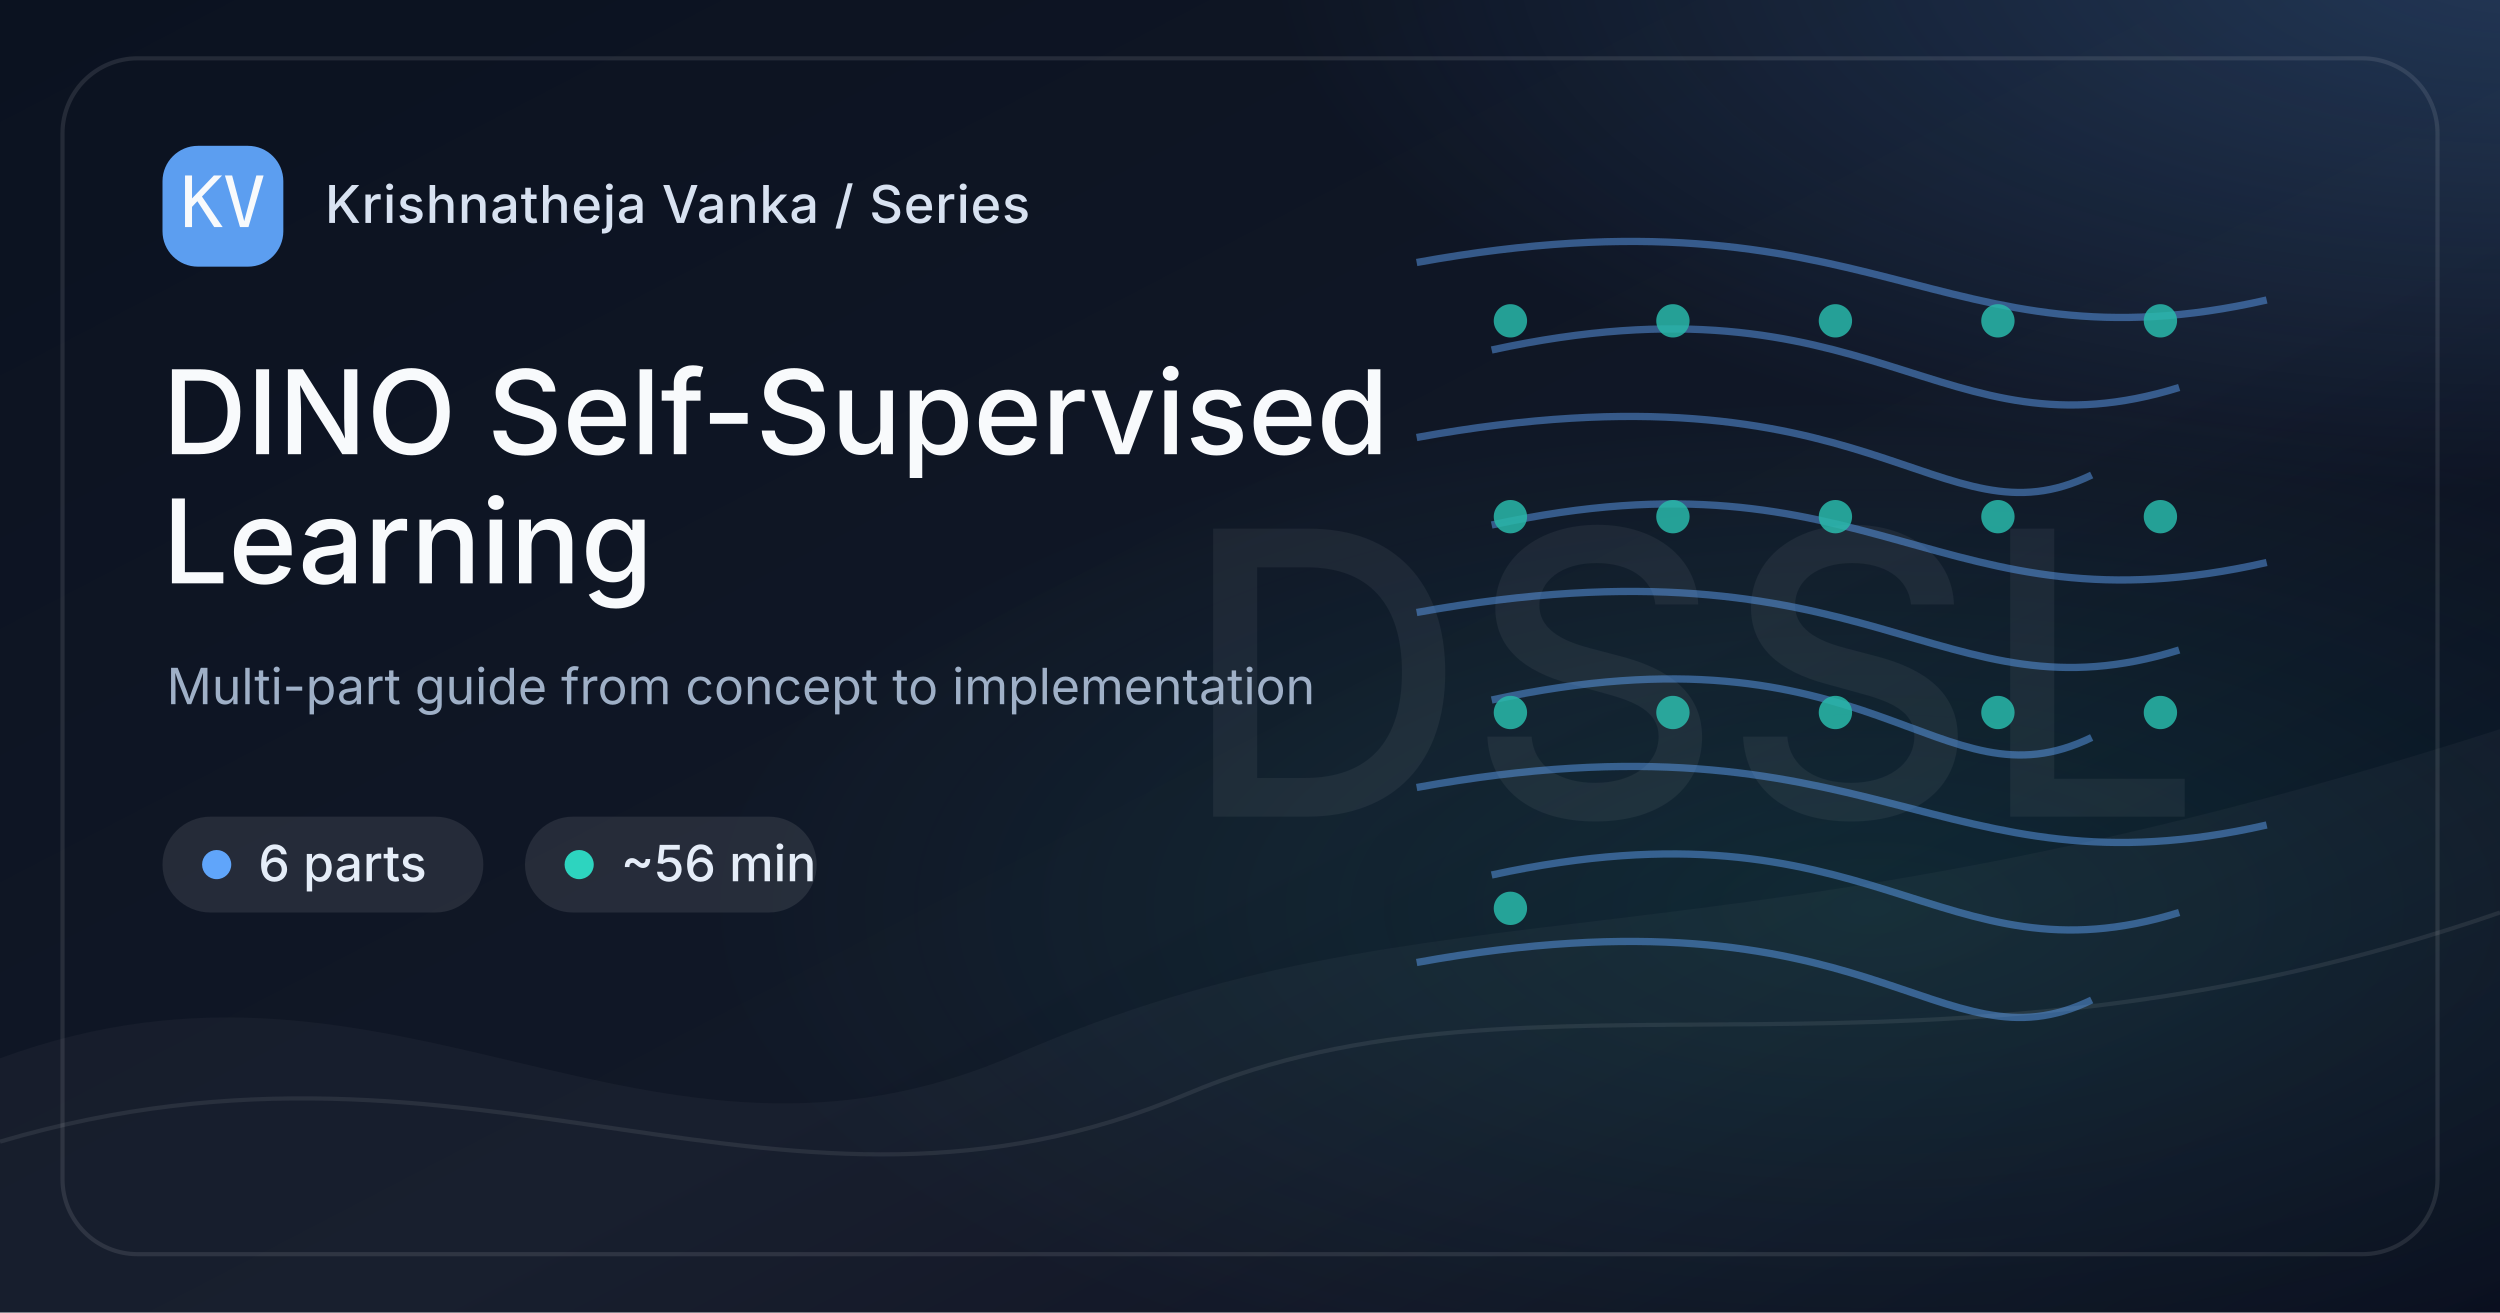
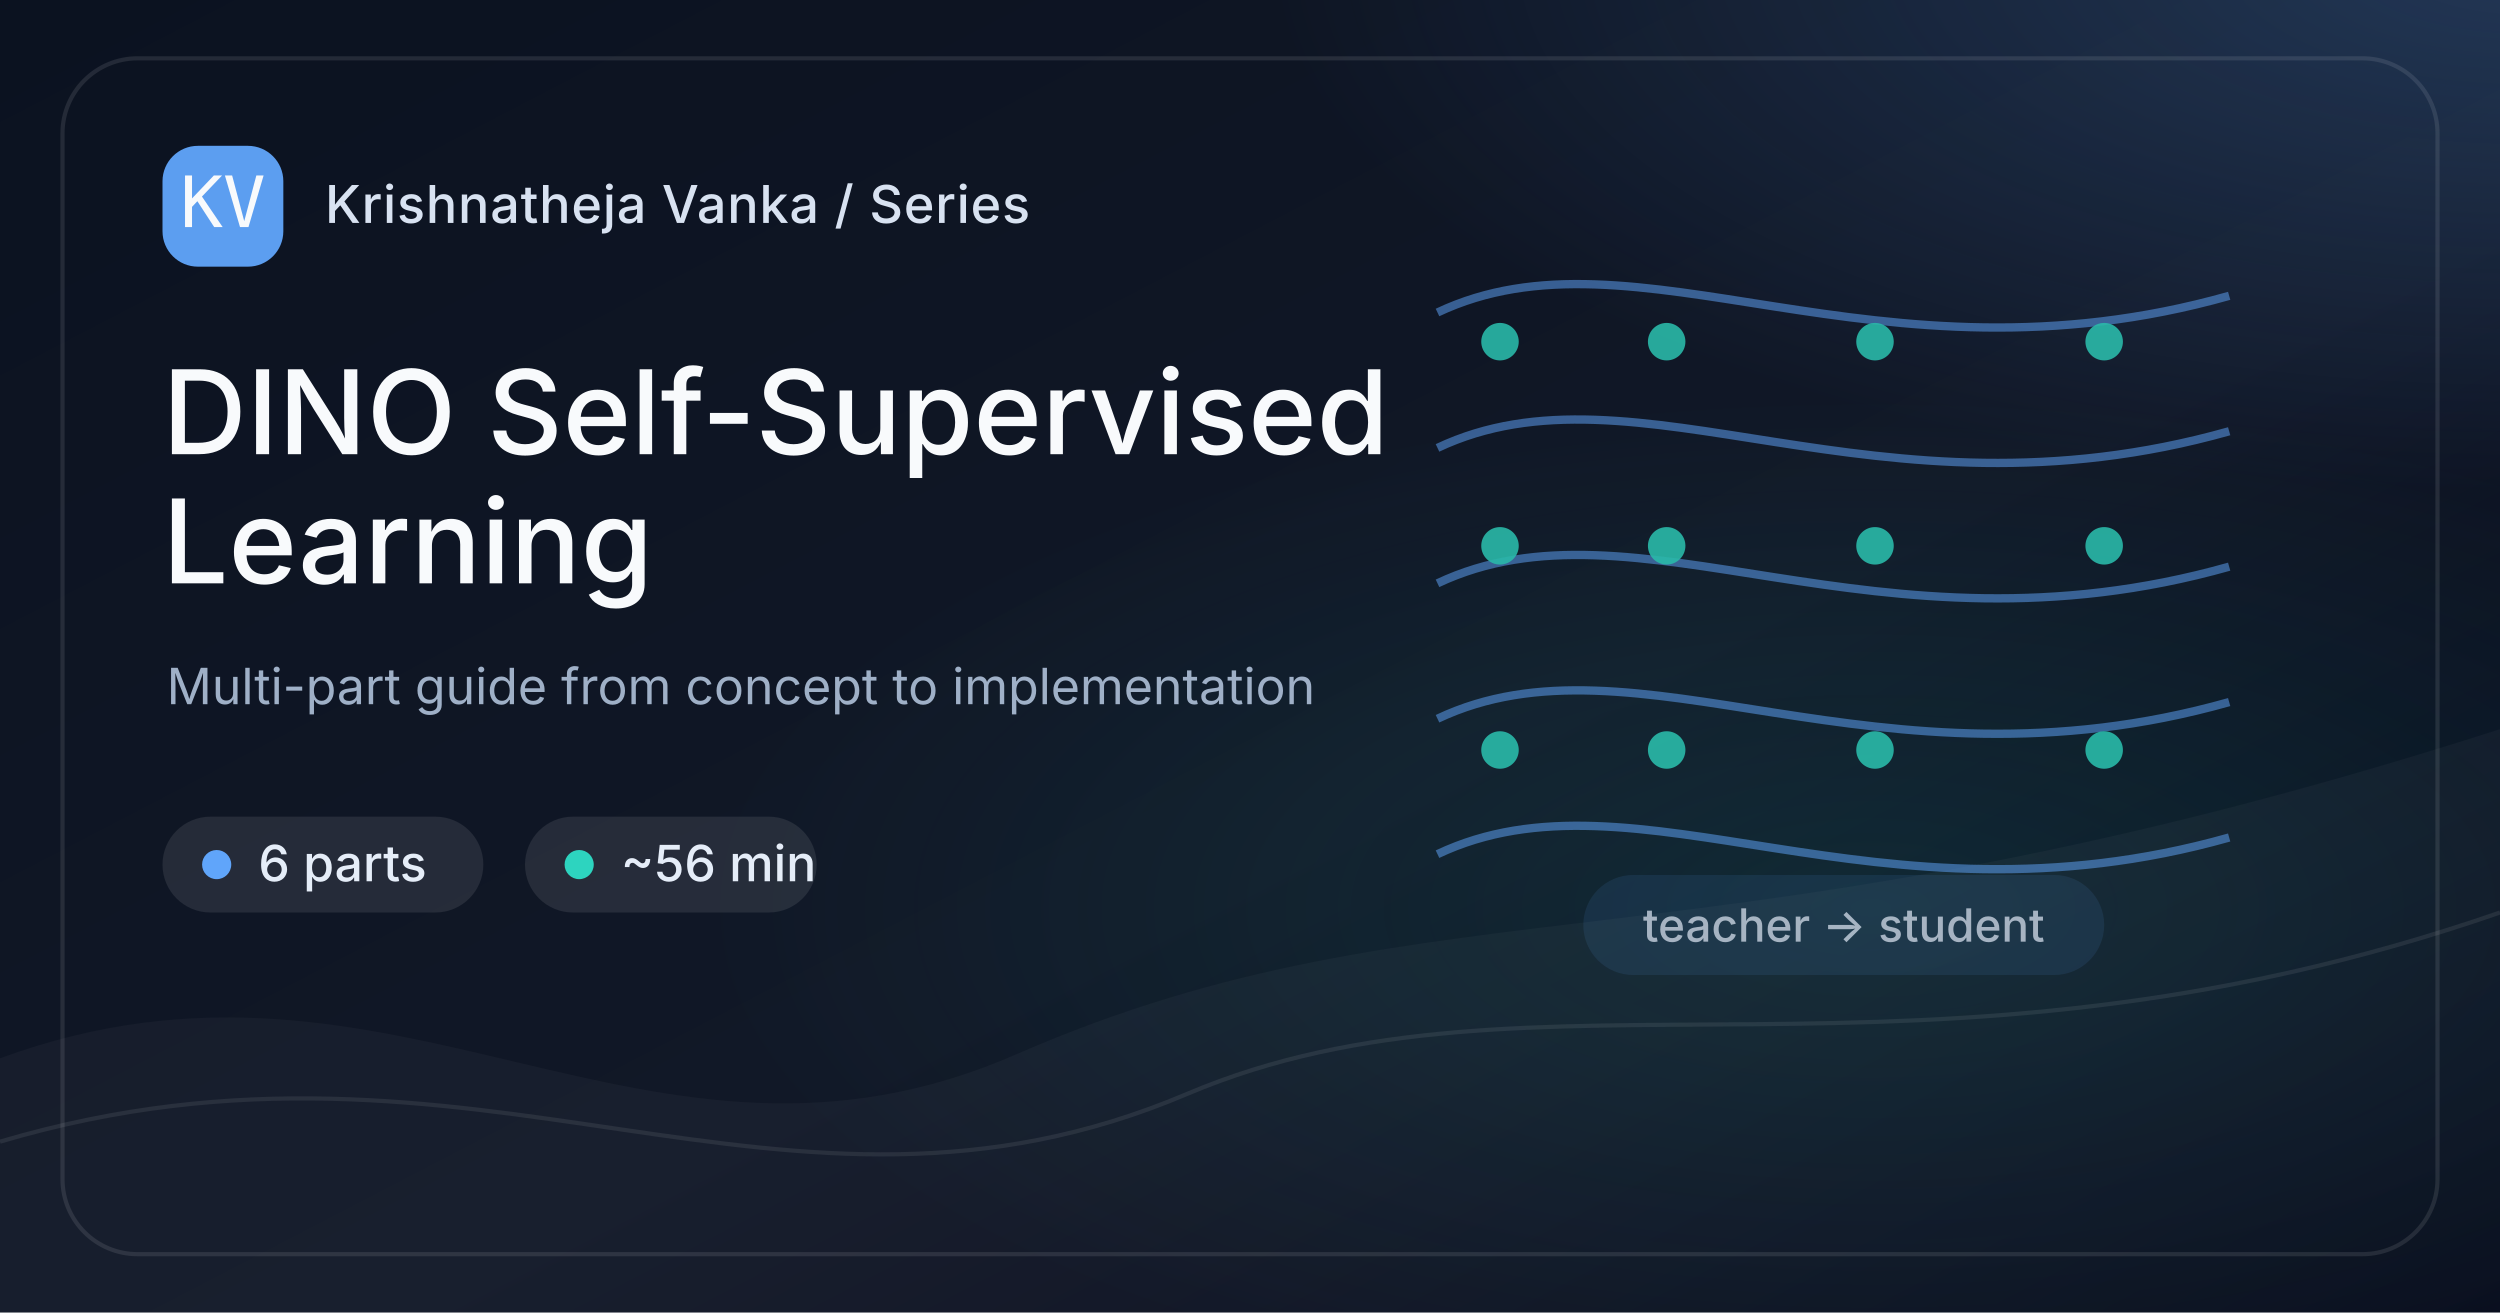
<svg xmlns="http://www.w3.org/2000/svg" width="1200" height="630" viewBox="0 0 1200 630">
  <defs>
    <linearGradient id="bg-dino-self-supervised-learning" x1="0" y1="0" x2="1" y2="1">
      <stop offset="0%" stop-color="#0B1220" />
      <stop offset="58%" stop-color="#111827" />
      <stop offset="100%" stop-color="#020617" />
    </linearGradient>
    <radialGradient id="glow-a-dino-self-supervised-learning" cx="50%" cy="50%" r="50%">
      <stop offset="0%" stop-color="#60A5FA" stop-opacity=".65" />
      <stop offset="100%" stop-color="#60A5FA" stop-opacity="0" />
    </radialGradient>
    <radialGradient id="glow-b-dino-self-supervised-learning" cx="50%" cy="50%" r="50%">
      <stop offset="0%" stop-color="#2DD4BF" stop-opacity=".42" />
      <stop offset="100%" stop-color="#2DD4BF" stop-opacity="0" />
    </radialGradient>
    <style>
      .brand { font: 500 25px Inter, ui-sans-serif, system-ui, -apple-system, BlinkMacSystemFont, "Segoe UI", sans-serif; fill: #D8E2F1; letter-spacing: .4px; }
      .chip { font: 500 24px Inter, ui-sans-serif, system-ui, sans-serif; fill: #E5EDF8; }
      .title { font: 500 56px Inter, ui-sans-serif, system-ui, sans-serif; fill: #F8FAFC; letter-spacing: 0; }
      .caption { font: 400 24px Inter, ui-sans-serif, system-ui, sans-serif; fill: #9FB0C7; }
      .mono { font: 500 34px ui-monospace, SFMono-Regular, Menlo, Consolas, monospace; fill: #F8FAFC; }
-       .mark { font: 500 190px Inter, ui-sans-serif, system-ui, sans-serif; fill: #F8FAFC; opacity: .055; letter-spacing: 0; }
+       .mini { font: 500 18px Inter, ui-sans-serif, system-ui, sans-serif; fill: #E5EDF8; }
+       .diagram { font: 500 22px Inter, ui-sans-serif, system-ui, sans-serif; fill: #D8E2F1; opacity: .86; }
+       .code { font: 500 24px ui-monospace, SFMono-Regular, Menlo, Consolas, monospace; fill: #D8E2F1; opacity: .88; }
    </style>
  </defs>
  <rect width="1200" height="630" fill="url(#bg-dino-self-supervised-learning)" />
  <rect x="0" y="0" width="1200" height="630" fill="url(#glow-a-dino-self-supervised-learning)" opacity=".35" transform="translate(610 -280) scale(1.0 .82)" />
  <rect x="0" y="0" width="1200" height="630" fill="url(#glow-b-dino-self-supervised-learning)" opacity=".28" transform="translate(330 190) scale(.95 .78)" />
  <path d="M0 508 C190 438, 310 584, 488 506 C690 418, 820 472, 1200 350 L1200 630 L0 630 Z" fill="#FFFFFF" opacity=".035" />
  <path d="M0 548 C230 480, 375 608, 570 525 C735 455, 920 535, 1200 438" stroke="#FFFFFF" stroke-opacity=".08" stroke-width="2" fill="none" />
-   <text x="812" y="392" text-anchor="middle" class="mark">DSSL</text>
  <g opacity=".85">
-     <path d="M680 126 C900 86, 930 180, 1088 144" stroke="#60A5FA" stroke-width="3.5" opacity=".55" fill="none" />
-     <path d="M716 168 C900 128, 930 222, 1046 186" stroke="#60A5FA" stroke-width="3.5" opacity=".55" fill="none" />
-     <path d="M680 210 C900 170, 930 264, 1004 228" stroke="#60A5FA" stroke-width="3.5" opacity=".55" fill="none" />
-     <path d="M716 252 C900 212, 930 306, 1088 270" stroke="#60A5FA" stroke-width="3.5" opacity=".55" fill="none" />
-     <path d="M680 294 C900 254, 930 348, 1046 312" stroke="#60A5FA" stroke-width="3.5" opacity=".55" fill="none" />
-     <path d="M716 336 C900 296, 930 390, 1004 354" stroke="#60A5FA" stroke-width="3.5" opacity=".55" fill="none" />
-     <path d="M680 378 C900 338, 930 432, 1088 396" stroke="#60A5FA" stroke-width="3.5" opacity=".55" fill="none" />
-     <path d="M716 420 C900 380, 930 474, 1046 438" stroke="#60A5FA" stroke-width="3.5" opacity=".55" fill="none" />
-     <path d="M680 462 C900 422, 930 516, 1004 480" stroke="#60A5FA" stroke-width="3.5" opacity=".55" fill="none" />
-     <circle cx="725" cy="154" r="8" fill="#2DD4BF" opacity=".85" />
-     <circle cx="803" cy="154" r="8" fill="#2DD4BF" opacity=".85" />
-     <circle cx="881" cy="154" r="8" fill="#2DD4BF" opacity=".85" />
-     <circle cx="959" cy="154" r="8" fill="#2DD4BF" opacity=".85" />
-     <circle cx="1037" cy="154" r="8" fill="#2DD4BF" opacity=".85" />
-     <circle cx="725" cy="248" r="8" fill="#2DD4BF" opacity=".85" />
-     <circle cx="803" cy="248" r="8" fill="#2DD4BF" opacity=".85" />
-     <circle cx="881" cy="248" r="8" fill="#2DD4BF" opacity=".85" />
-     <circle cx="959" cy="248" r="8" fill="#2DD4BF" opacity=".85" />
-     <circle cx="1037" cy="248" r="8" fill="#2DD4BF" opacity=".85" />
-     <circle cx="725" cy="342" r="8" fill="#2DD4BF" opacity=".85" />
-     <circle cx="803" cy="342" r="8" fill="#2DD4BF" opacity=".85" />
-     <circle cx="881" cy="342" r="8" fill="#2DD4BF" opacity=".85" />
-     <circle cx="959" cy="342" r="8" fill="#2DD4BF" opacity=".85" />
-     <circle cx="1037" cy="342" r="8" fill="#2DD4BF" opacity=".85" />
-     <circle cx="725" cy="436" r="8" fill="#2DD4BF" opacity=".85" />
+     <path d="M690 150 C785 105, 900 190, 1070 142" stroke="#60A5FA" stroke-width="4" opacity=".6" fill="none" />
+     <path d="M690 215 C785 170, 900 255, 1070 207" stroke="#60A5FA" stroke-width="4" opacity=".6" fill="none" />
+     <path d="M690 280 C785 235, 900 320, 1070 272" stroke="#60A5FA" stroke-width="4" opacity=".6" fill="none" />
+     <path d="M690 345 C785 300, 900 385, 1070 337" stroke="#60A5FA" stroke-width="4" opacity=".6" fill="none" />
+     <path d="M690 410 C785 365, 900 450, 1070 402" stroke="#60A5FA" stroke-width="4" opacity=".6" fill="none" />
+     <circle cx="720" cy="164" r="9" fill="#2DD4BF" opacity=".9" />
+     <circle cx="720" cy="262" r="9" fill="#2DD4BF" opacity=".9" />
+     <circle cx="720" cy="360" r="9" fill="#2DD4BF" opacity=".9" />
+     <circle cx="800" cy="164" r="9" fill="#2DD4BF" opacity=".9" />
+     <circle cx="800" cy="262" r="9" fill="#2DD4BF" opacity=".9" />
+     <circle cx="800" cy="360" r="9" fill="#2DD4BF" opacity=".9" />
+     <circle cx="900" cy="164" r="9" fill="#2DD4BF" opacity=".9" />
+     <circle cx="900" cy="262" r="9" fill="#2DD4BF" opacity=".9" />
+     <circle cx="900" cy="360" r="9" fill="#2DD4BF" opacity=".9" />
+     <circle cx="1010" cy="164" r="9" fill="#2DD4BF" opacity=".9" />
+     <circle cx="1010" cy="262" r="9" fill="#2DD4BF" opacity=".9" />
+     <circle cx="1010" cy="360" r="9" fill="#2DD4BF" opacity=".9" />
+     <rect x="760" y="420" width="250" height="48" rx="24" fill="#60A5FA" opacity=".12" />
+     <text x="885" y="452" text-anchor="middle" class="diagram">teacher -&gt; student</text>
  </g>
  <rect x="30" y="28" width="1140" height="574" rx="36" fill="none" stroke="#FFFFFF" stroke-opacity=".10" stroke-width="2" />
  <g transform="translate(78 70)">
    <rect width="58" height="58" rx="17" fill="#60A5FA" opacity=".95" />
    <text x="29" y="39" text-anchor="middle" class="mono">KV</text>
    <text x="78" y="37" class="brand">Krishnatheja Vanka / Series</text>
  </g>
  <g transform="translate(78 392)">
    <rect x="0" y="0" width="154" height="46" rx="23" fill="#FFFFFF" opacity=".09" />
    <circle cx="26" cy="23" r="7" fill="#60A5FA" />
    <text x="46" y="31" class="chip">6 parts</text>
    <rect x="174" y="0" width="140" height="46" rx="23" fill="#FFFFFF" opacity=".09" />
    <circle cx="200" cy="23" r="7" fill="#2DD4BF" />
    <text x="220" y="31" class="chip">~56 min</text>
  </g>
  <text x="78" y="218" class="title">DINO Self-Supervised</text>
  <text x="78" y="280" class="title">Learning</text>
  <text x="80" y="338" class="caption">Multi-part guide from concept to implementation</text>
</svg>
